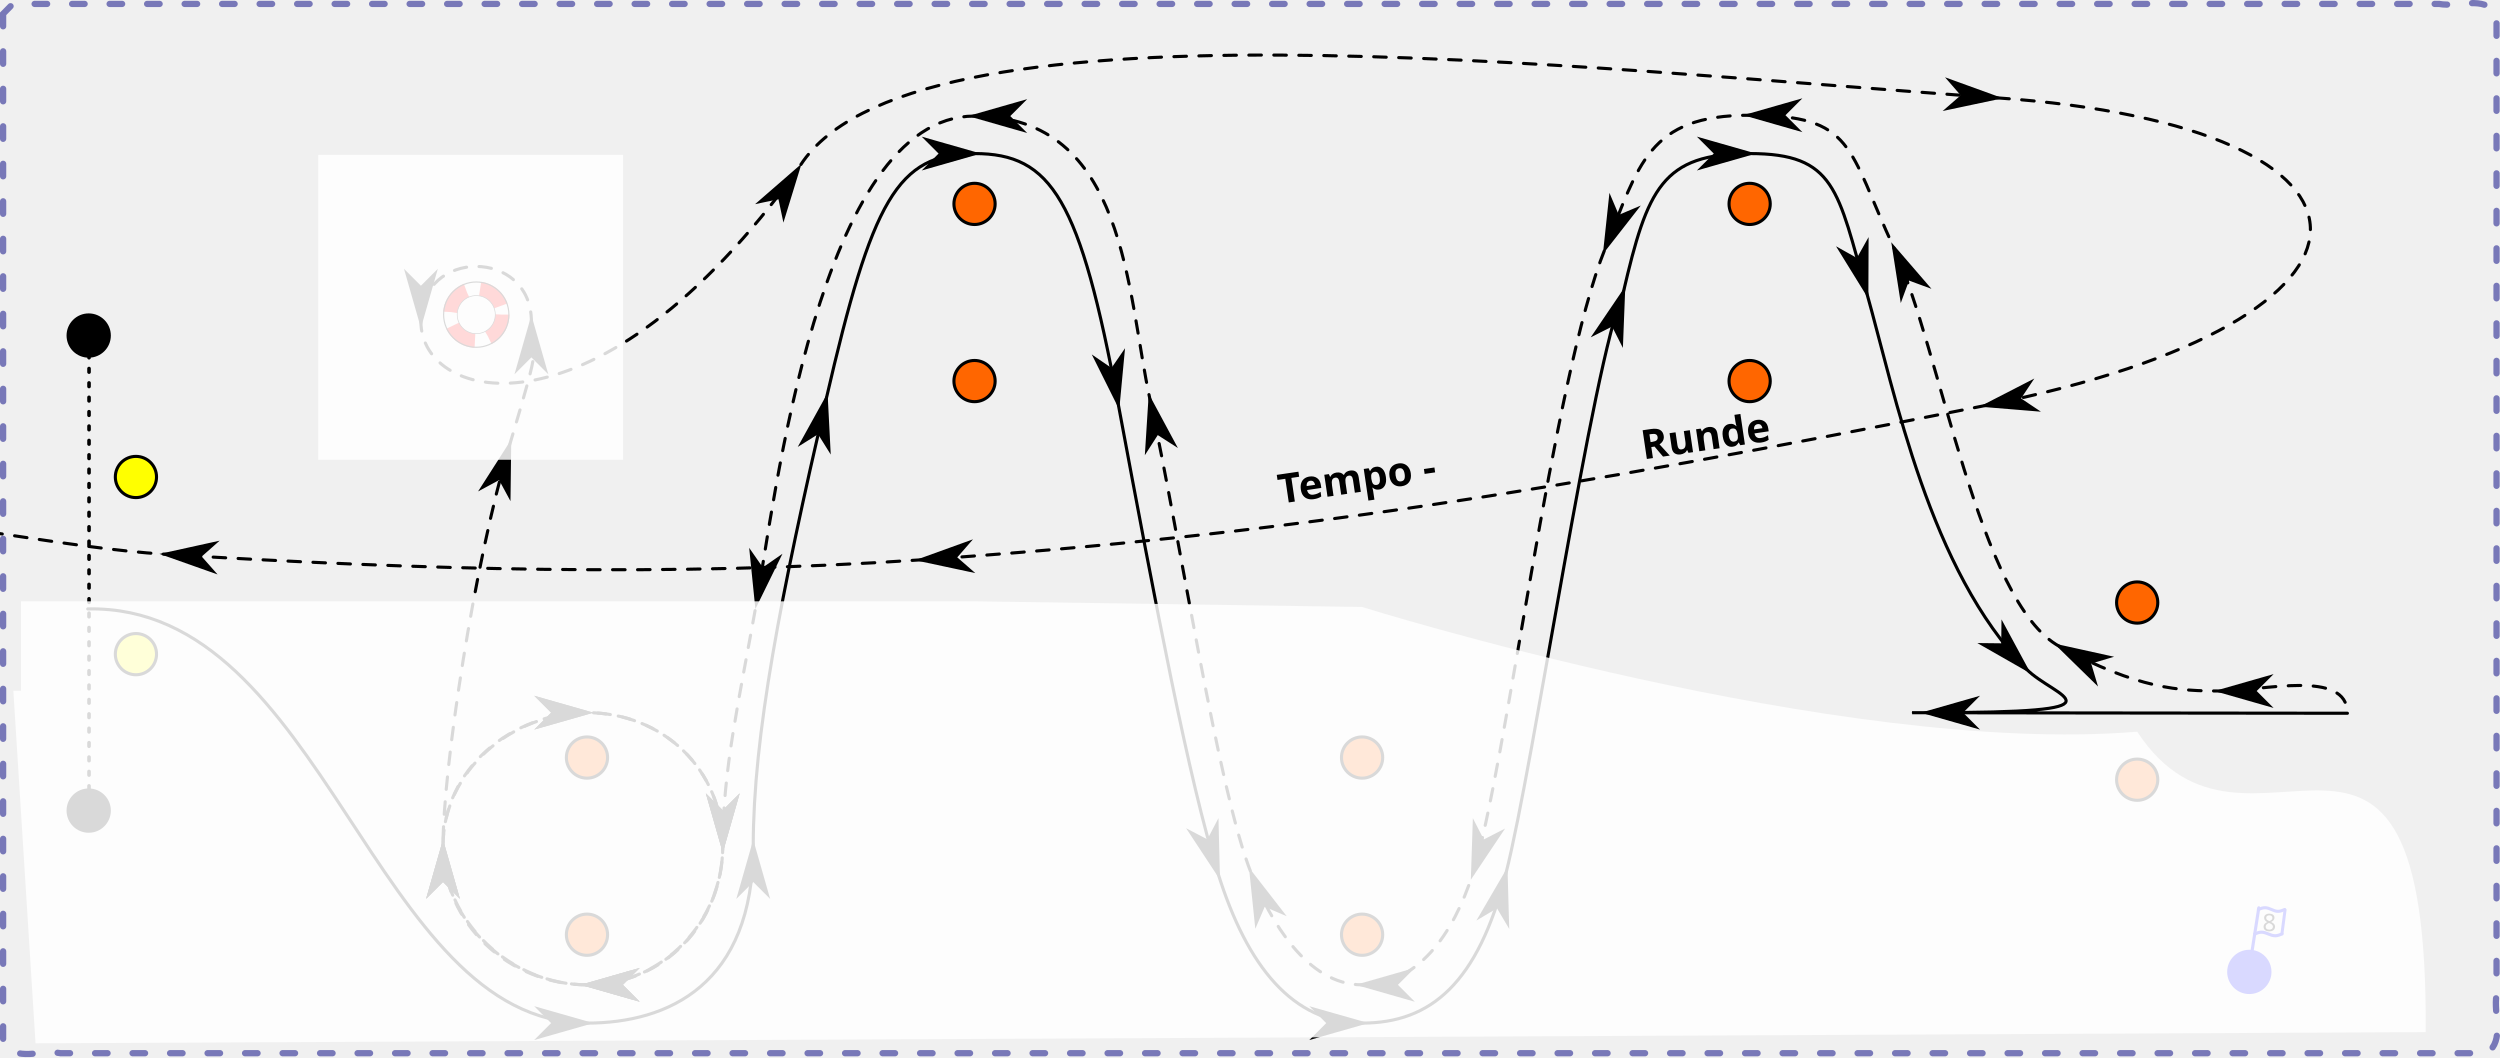
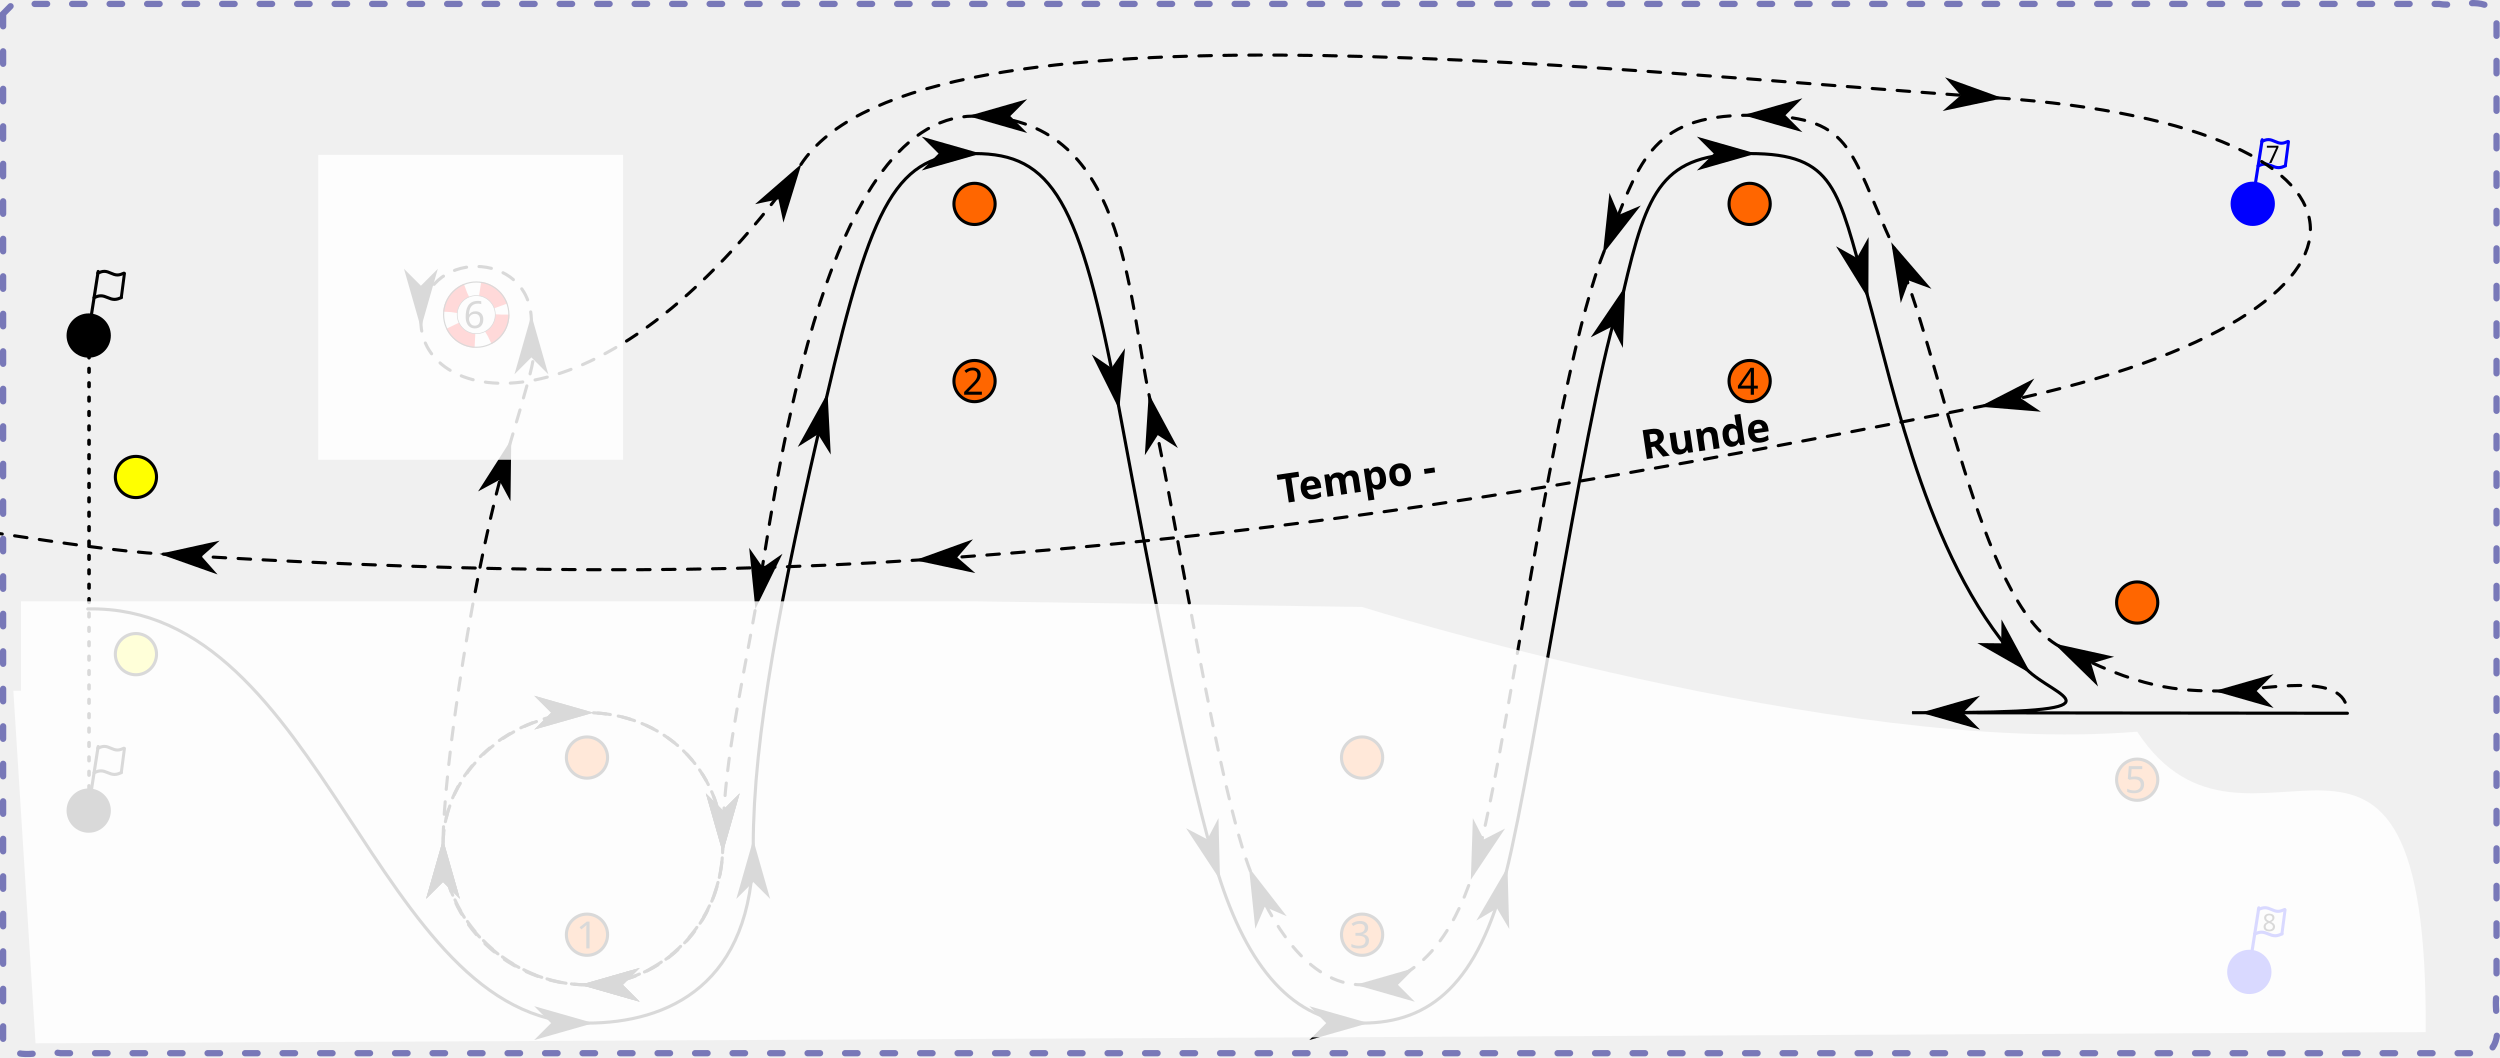
<svg xmlns="http://www.w3.org/2000/svg" version="1.0" id="svg3641" height="360.829" width="853.326" style="enable-background:new" xml:space="preserve">
  <defs id="arrows">
    <marker id="RazorWire" refX="0" refY="0" orient="auto" style="overflow:visible">
      <path id="path5527" style="fill:#34ff00;fill-opacity:1;fill-rule:evenodd;stroke:#34ff00;stroke-width:0.085pt;stroke-opacity:1" d="M 0.019,-0.632 V 0.595 L -6.621,2.568 H 9.113 L 2.979,0.595 V -0.632 L 9.166,-2.472 H -6.594 Z" />
    </marker>
    <marker orient="auto" refY="0" refX="0" id="Scissors" style="overflow:visible">
      <path id="schere" d="M 9.696,-3.847 C 8.661,-5.095 6.794,-5.052 5.4,-4.515 l -8.76,3.283 c -2.548,-1.394 -5.065,-0.995 -5.065,-1.673 0,-0.53 0.487,-0.414 0.414,-1.795 -0.07,-1.326 -1.454,-2.307 -2.763,-2.22 -1.309,-0.008 -2.666,0.995 -2.678,2.379 -0.098,1.393 1.074,2.688 2.461,2.779 1.624,0.242 4.499,-0.742 5.848,1.676 C -6.148,1.766 -7.931,1.771 -9.543,1.679 -10.882,1.602 -12.489,1.985 -13.128,3.301 c -0.617,1.261 -0.012,3.056 1.405,3.442 1.43,0.525 3.393,-0.138 3.733,-1.782 0.262,-1.267 -0.635,-1.862 -0.291,-2.322 0.26,-0.347 1.91,-0.146 4.85,-1.466 L 6.055,4.515 C 7.253,4.85 8.718,4.839 9.78,3.66 L -0.055,-0.057 Z M -9.832,-5.874 c 1.381,0.771 1.268,2.862 -0.167,3.268 -1.298,0.452 -2.956,-0.81 -2.542,-2.216 0.242,-1.154 1.764,-1.579 2.709,-1.052 z m 0.06,8.552 c 1.441,0.532 1.196,2.97 -0.269,3.298 -0.972,0.337 -2.361,-0.148 -2.459,-1.293 -0.189,-1.392 1.446,-2.65 2.728,-2.005 z" style="fill:#34ff00;fill-opacity:1;stroke:#34ff00;stroke-width:1.067;stroke-opacity:1" />
    </marker>
    <marker orient="auto" refY="0" refX="0" id="Legs" style="overflow:visible">
      <g id="g5494" transform="scale(-0.7)" style="fill:#34ff00;fill-opacity:1;stroke:#34ff00;stroke-opacity:1">
        <g id="g5496" transform="matrix(0,-1,-1,0,22.0892,22.73484)" style="fill:#34ff00;fill-opacity:1;stroke:#34ff00;stroke-opacity:1">
          <path id="path5498" d="m 22.636,22.054 c -7.371,5.036 -2.618,7.047 -6.23,14.339" style="fill:#34ff00;fill-opacity:1;fill-rule:evenodd;stroke:#34ff00;stroke-width:1.067pt;stroke-opacity:1" />
          <path id="path5500" d="m 22.825,21.918 c -1.451,8.904 3.772,9.355 4.805,14.747" style="fill:#34ff00;fill-opacity:1;fill-rule:evenodd;stroke:#34ff00;stroke-width:1.067pt;stroke-opacity:1" />
        </g>
        <path id="path5502" d="m -15.029,-7.181 -0.984,4.313 4.227,-1.305 z" style="fill:#34ff00;fill-opacity:1;fill-rule:evenodd;stroke:#34ff00;stroke-width:1.067pt;stroke-opacity:1" />
        <path id="path5504" d="m -16.23,4.861 1.999,3.946 2.418,-3.704 z" style="fill:#34ff00;fill-opacity:1;fill-rule:evenodd;stroke:#34ff00;stroke-width:1.067pt;stroke-opacity:1" />
      </g>
    </marker>
    <linearGradient id="linearGradient5477">
      <stop style="stop-color:#57e307;stop-opacity:1;" offset="0" id="stop5479" />
    </linearGradient>
    <marker style="overflow:visible" id="Arrow1Lend" refX="0" refY="0" orient="auto">
      <path style="fill-rule:evenodd;stroke:#000000;stroke-width:0.853pt;marker-start:none" d="M -10.667,0 -14.933,4.267 0,0 -14.933,-4.267 Z" id="path3104" />
    </marker>
    <marker style="overflow:visible" id="Arrow1Lstart" refX="0" refY="0" orient="auto">
      <path style="fill-rule:evenodd;stroke:#000000;stroke-width:0.853pt;marker-start:none" d="M 10.667,0 14.933,-4.267 0,0 14.933,4.267 Z" id="path3282" />
    </marker>
    <marker style="overflow:visible" id="Arrow1Lstart-7" refX="0" refY="0" orient="auto">
      <path style="fill-rule:evenodd;stroke:#000000;stroke-width:0.853pt;marker-start:none" d="M 10.667,0 14.933,-4.267 0,0 14.933,4.267 Z" id="path3282-4" />
    </marker>
    <marker style="overflow:visible" id="Arrow1Lend-6" refX="0" refY="0" orient="auto">
      <path style="fill-rule:evenodd;stroke:#000000;stroke-width:0.853pt;marker-start:none" d="M -10.667,0 -14.933,4.267 0,0 -14.933,-4.267 Z" id="path3104-0" />
    </marker>
  </defs>
  <g transform="translate(-215.4445,-435.3955)" style="display:inline" id="Parcours">
    <defs id="defs2076" />
    <g id="g1" />
    <g id="layer6" style="display:inline">
      <g transform="translate(18.94796,85.04597)" id="Zeitnahme" style="display:inline">
        <g id="g13156" transform="translate(-177.6378,-94.48819)">
          <path style="fill:#000000;fill-opacity:1;stroke:#000000;stroke-width:1.762" d="m 411.087,559.37 c 0,-3.685 -2.986,-6.678 -6.678,-6.678 -3.683,0 -6.678,2.987 -6.678,6.678 0,3.685 2.987,6.678 6.678,6.678 3.685,0 6.678,-2.987 6.678,-6.678 z" id="path13158" />
        </g>
        <g id="g13172" transform="translate(-177.6378,67.66194)">
          <path style="fill:#000000;fill-opacity:1;stroke:#000000;stroke-width:1.762" d="m 411.087,559.37 c 0,-3.685 -2.986,-6.678 -6.678,-6.678 -3.683,0 -6.678,2.987 -6.678,6.678 0,3.685 2.987,6.678 6.678,6.678 3.685,0 6.678,-2.987 6.678,-6.678 z" id="path13174" />
        </g>
        <path style="fill:none;stroke:#000000;stroke-width:1.228;stroke-linecap:round;stroke-linejoin:miter;stroke-miterlimit:4;stroke-dasharray:1.228, 3.684;stroke-dashoffset:0;stroke-opacity:1" d="m 226.886,466.315 c 0,23.379 0,46.759 0,70.138 0,19.991 0,67.885 0,87.271" id="path14169" />
      </g>
      <g transform="translate(113.4362,157.2769)" id="Tor1" style="display:inline;fill:#ff6600">
        <path style="fill:#ff6600;stroke:#000000;stroke-width:1.056" d="m 309.393,536.693 c 0,-3.883 -3.149,-7.032 -7.031,-7.032 -3.881,0 -7.031,3.148 -7.031,7.032 0,3.883 3.15,7.031 7.031,7.031 3.882,0 7.031,-3.147 7.031,-7.031 z" id="Tor1_innen" />
        <path style="fill:#ff6600;stroke:#000000;stroke-width:1.056" d="m 309.393,597.166 c 0,-3.883 -3.149,-7.032 -7.031,-7.032 -3.881,0 -7.031,3.148 -7.031,7.032 0,3.883 3.15,7.031 7.031,7.031 3.882,0 7.031,-3.147 7.031,-7.031 z" id="Tor1_aussen" />
      </g>
      <g transform="translate(226.8221,-31.69941)" id="Tor2" style="display:inline;fill:#ff6600">
        <path style="fill:#ff6600;stroke:#000000;stroke-width:1.056" d="m 328.291,536.693 c 0,-3.883 -3.149,-7.032 -7.031,-7.032 -3.881,0 -7.031,3.148 -7.031,7.032 0,3.883 3.15,7.031 7.031,7.031 3.882,0 7.031,-3.147 7.031,-7.031 z" id="Tor2_aussen" />
        <path style="fill:#ff6600;stroke:#000000;stroke-width:1.056" d="m 328.291,597.166 c 0,-3.883 -3.149,-7.032 -7.031,-7.032 -3.881,0 -7.031,3.148 -7.031,7.032 0,3.883 3.15,7.031 7.031,7.031 3.882,0 7.031,-3.147 7.031,-7.031 z" id="Tor2_innen" />
      </g>
      <g transform="translate(340.2078,157.2769)" id="Tor3" style="display:inline;fill:#ff6600">
        <path style="fill:#ff6600;stroke:#000000;stroke-width:1.056" d="m 347.189,536.693 c 0,-3.883 -3.149,-7.032 -7.031,-7.032 -3.881,0 -7.031,3.148 -7.031,7.032 0,3.883 3.15,7.031 7.031,7.031 3.882,0 7.031,-3.147 7.031,-7.031 z" id="Tor3_innen" />
        <path style="fill:#ff6600;stroke:#000000;stroke-width:1.056" d="m 347.189,597.166 c 0,-3.883 -3.149,-7.032 -7.031,-7.032 -3.881,0 -7.031,3.148 -7.031,7.032 0,3.883 3.15,7.031 7.031,7.031 3.882,0 7.031,-3.147 7.031,-7.031 z" id="Tor3_aussen" />
      </g>
      <g transform="translate(453.5935,-31.69941)" id="Tor4" style="display:inline;fill:#ff6600">
        <path style="fill:#ff6600;stroke:#000000;stroke-width:1.056" d="m 366.086,536.693 c 0,-3.883 -3.149,-7.032 -7.031,-7.032 -3.881,0 -7.031,3.148 -7.031,7.032 0,3.883 3.15,7.031 7.031,7.031 3.882,0 7.031,-3.147 7.031,-7.031 z" id="Tor4_aussen" />
        <path style="fill:#ff6600;stroke:#000000;stroke-width:1.056" d="m 366.086,597.166 c 0,-3.883 -3.149,-7.032 -7.031,-7.032 -3.881,0 -7.031,3.148 -7.031,7.032 0,3.883 3.15,7.031 7.031,7.031 3.882,0 7.031,-3.147 7.031,-7.031 z" id="Tor4_innen" />
      </g>
      <g transform="translate(566.9793,104.3635)" id="Tor5" style="display:inline;fill:#ff6600">
        <path style="fill:#ff6600;stroke:#000000;stroke-width:1.056" d="m 384.984,536.693 c 0,-3.883 -3.149,-7.032 -7.031,-7.032 -3.881,0 -7.031,3.148 -7.031,7.032 0,3.883 3.15,7.031 7.031,7.031 3.882,0 7.031,-3.147 7.031,-7.031 z" id="Tor5_oben" />
        <path style="fill:#ff6600;stroke:#000000;stroke-width:1.056" d="m 384.984,597.166 c 0,-3.883 -3.149,-7.032 -7.031,-7.032 -3.881,0 -7.031,3.148 -7.031,7.032 0,3.883 3.15,7.031 7.031,7.031 3.882,0 7.031,-3.147 7.031,-7.031 z" id="Tor5_unten" />
      </g>
      <g transform="translate(18.94796,138.3793)" id="Schikane" style="display:inline">
        <g style="fill:none" id="Ring">
          <ellipse id="path8826" style="fill:none;stroke:#ff0000;stroke-width:4.821;stroke-linecap:butt;stroke-linejoin:round;stroke-miterlimit:4;stroke-dasharray:9.643, 4.821;stroke-dashoffset:0;stroke-opacity:1" cx="359.055" cy="404.409" rx="8.928" ry="8.928" />
          <ellipse style="display:inline;fill:none;stroke:#000000;stroke-width:0.229;stroke-linecap:round;stroke-linejoin:round;stroke-miterlimit:4;stroke-dasharray:none;stroke-dashoffset:0;stroke-opacity:1" id="path3620" cx="359.055" cy="404.409" rx="6.5" ry="6.5" />
          <ellipse style="display:inline;fill:none;stroke:#000000;stroke-width:0.393;stroke-linecap:round;stroke-linejoin:round;stroke-miterlimit:4;stroke-dasharray:none;stroke-dashoffset:0;stroke-opacity:1" id="path2733" cx="359.055" cy="404.409" rx="11.142" ry="11.142" />
        </g>
      </g>
      <g transform="translate(-40.52031,61.51377)" id="Start+Ziel" style="display:inline">
        <path style="fill:#ffff00;stroke:#000000;stroke-width:1.056" d="m 309.393,536.693 c 0,-3.883 -3.149,-7.032 -7.031,-7.032 -3.881,0 -7.031,3.148 -7.031,7.032 0,3.883 3.15,7.031 7.031,7.031 3.882,0 7.031,-3.147 7.031,-7.031 z" id="Tor1_innen-7" />
        <path style="fill:#ffff00;stroke:#000000;stroke-width:1.056" d="m 309.393,597.166 c 0,-3.883 -3.149,-7.032 -7.031,-7.032 -3.881,0 -7.031,3.148 -7.031,7.032 0,3.883 3.15,7.031 7.031,7.031 3.882,0 7.031,-3.147 7.031,-7.031 z" id="Tor1_aussen-3" />
      </g>
    </g>
  </g>
+   <g transform="translate(-215.4445,-435.3955)" style="display:inline" id="ParcoursLabel">
+     <defs id="defs2832" />
+     <g id="g3113" style="display:inline">
+       <text xml:space="preserve" style="font-style:normal;font-weight:normal;font-size:12.8px;line-height:0%;font-family:'Arial Black';display:inline;fill:#000000;fill-opacity:1;stroke:none;stroke-width:1.067" x="373.691" y="547.37" id="text3034">
+         <tspan id="tspan3032" x="373.691" y="547.37" style="font-size:12.8px;line-height:1.25;stroke-width:1.067">6</tspan>
+       </text>
+       <text xml:space="preserve" style="font-style:normal;font-weight:normal;font-size:12.8px;line-height:0%;font-family:'Arial Black';display:inline;fill:#000000;fill-opacity:1;stroke:none;stroke-width:1.067" x="412.13" y="759.102" id="text3038">
+         <tspan id="tspan3036" x="412.13" y="759.102" style="font-size:12.8px;line-height:1.25;stroke-width:1.067">1</tspan>
+       </text>
+       <text xml:space="preserve" style="font-style:normal;font-weight:normal;font-size:12.8px;line-height:0%;font-family:'Arial Black';display:inline;fill:#000000;fill-opacity:1;stroke:none;stroke-width:1.067" x="808.383" y="570.125" id="text3042">
+         <tspan id="tspan3040" x="808.383" y="570.125" style="font-size:12.8px;line-height:1.25;stroke-width:1.067">4</tspan>
+       </text>
+       <text xml:space="preserve" style="font-style:normal;font-weight:normal;font-size:12.8px;line-height:0%;font-family:'Arial Black';display:inline;fill:#000000;fill-opacity:1;stroke:none;stroke-width:1.067" x="940.704" y="706.032" id="text3046">
+         <tspan id="tspan3044" x="940.704" y="706.032" style="font-size:12.8px;line-height:1.25;stroke-width:1.067">5</tspan>
+       </text>
+       <text xml:space="preserve" style="font-style:normal;font-weight:normal;font-size:12.8px;line-height:0%;font-family:'Arial Black';display:inline;fill:#000000;fill-opacity:1;stroke:none;stroke-width:1.067" x="676.131" y="759.024" id="text3050">
+         <tspan id="tspan3048" x="676.131" y="759.024" style="font-size:12.8px;line-height:1.25;stroke-width:1.067">3</tspan>
+       </text>
+       <g transform="translate(579.9631,-35.51099)" id="g3068" style="display:inline">
+         <path id="path3052" d="m 411.087,540.472 c 0,-3.685 -2.986,-6.678 -6.678,-6.678 -3.683,0 -6.678,2.987 -6.678,6.678 0,3.685 2.987,6.678 6.678,6.678 3.685,0 6.678,-2.987 6.678,-6.678 z" style="fill:#0000ff;fill-opacity:1;stroke:#0000ff;stroke-width:1.762" />
+         <g style="stroke:#0000ff" id="g3062">
+           <path id="path3054" d="m 407.511,519.18 c 0.372,-0.161 0.745,-0.325 1.117,-0.438 0.372,-0.114 0.744,-0.181 1.117,-0.181 0.372,0 0.744,0.063 1.117,0.181 0.372,0.113 0.744,0.273 1.116,0.438 0.369,0.16 0.745,0.321 1.117,0.434 0.369,0.114 0.745,0.181 1.117,0.181 0.368,0 0.745,-0.064 1.117,-0.181 0.368,-0.113 0.744,-0.274 1.117,-0.434" style="fill:none;stroke:#0000ff;stroke-width:1.052;stroke-linecap:round;stroke-linejoin:round" />
+           <path id="path3056" d="m 407.643,518.601 -2.7,17.3 v 0.258 0" style="fill:none;stroke:#0000ff;stroke-width:1.067;stroke-linecap:round;stroke-linejoin:round" />
+           <path id="path3058" d="m 406.246,527.522 c 0.384,-0.158 0.775,-0.317 1.163,-0.429 0.383,-0.113 0.775,-0.179 1.163,-0.179 0.383,0 0.774,0.062 1.163,0.179 0.387,0.112 0.774,0.271 1.163,0.429 0.387,0.159 0.774,0.317 1.162,0.433 0.388,0.109 0.775,0.175 1.163,0.175 0.388,0 0.775,-0.062 1.163,-0.175 0.387,-0.112 0.775,-0.271 1.163,-0.433" style="fill:none;stroke:#0000ff;stroke-width:1.067;stroke-linecap:round;stroke-linejoin:round" />
+           <path id="path3060" d="m 416.604,519.31 -1.039,7.969 v 0.12 0" style="fill:none;stroke:#0000ff;stroke-width:1.024;stroke-linecap:round" />
+         </g>
+         <text xml:space="preserve" style="font-style:normal;font-weight:normal;font-size:12.8px;line-height:0%;font-family:'Arial Black';fill:#000000;fill-opacity:1;stroke:none;stroke-width:1.067" x="408.873" y="526.543" id="text3066">
+           <tspan id="tspan3064" x="408.873" y="526.543" style="font-size:8.242px;line-height:1.25;stroke-width:1.067">7</tspan>
+         </text>
+       </g>
+       <text xml:space="preserve" style="font-style:normal;font-weight:normal;font-size:12.8px;line-height:0%;font-family:'Arial Black';display:inline;fill:#000000;fill-opacity:1;stroke:none;stroke-width:1.067" x="543.926" y="570.125" id="text3090">
+         <tspan id="tspan3088" x="543.926" y="570.125" style="font-size:12.8px;line-height:1.25;stroke-width:1.067">2</tspan>
+       </text>
+       <g id="g3100">
+         <path id="path3092" d="m 248.821,528.636 c 0.372,-0.161 0.745,-0.325 1.117,-0.438 0.372,-0.114 0.744,-0.181 1.117,-0.181 0.372,0 0.744,0.063 1.117,0.181 0.372,0.113 0.744,0.273 1.116,0.438 0.369,0.16 0.745,0.321 1.117,0.434 0.369,0.114 0.745,0.181 1.117,0.181 0.368,0 0.745,-0.064 1.117,-0.181 0.368,-0.113 0.744,-0.274 1.117,-0.434" style="display:inline;fill:none;stroke:#000000;stroke-width:1.052;stroke-linecap:round;stroke-linejoin:round" />
+         <path id="path3094" d="m 248.953,528.057 -2.7,17.3 v 0.258 0" style="display:inline;fill:none;stroke:#000000;stroke-width:1.067;stroke-linecap:round;stroke-linejoin:round" />
+         <path id="path3096" d="m 247.556,536.977 c 0.384,-0.158 0.775,-0.317 1.163,-0.429 0.383,-0.113 0.775,-0.179 1.163,-0.179 0.383,0 0.774,0.062 1.163,0.179 0.387,0.112 0.774,0.271 1.163,0.429 0.387,0.159 0.774,0.317 1.162,0.433 0.388,0.109 0.775,0.175 1.163,0.175 0.388,0 0.775,-0.062 1.163,-0.175 0.387,-0.112 0.775,-0.271 1.163,-0.433" style="display:inline;fill:none;stroke:#000000;stroke-width:1.067;stroke-linecap:round;stroke-linejoin:round" />
+         <path id="path3098" d="m 257.914,528.766 -1.039,7.969 v 0.12 0" style="display:inline;fill:none;stroke:#000000;stroke-width:1.024;stroke-linecap:round" />
+       </g>
+       <g id="g3111">
+         <path id="path3102" d="m 248.821,690.786 c 0.372,-0.161 0.745,-0.325 1.117,-0.438 0.372,-0.114 0.744,-0.181 1.117,-0.181 0.372,0 0.744,0.063 1.117,0.181 0.372,0.113 0.744,0.273 1.116,0.438 0.369,0.16 0.745,0.321 1.117,0.434 0.369,0.114 0.745,0.181 1.117,0.181 0.368,0 0.745,-0.064 1.117,-0.181 0.368,-0.113 0.744,-0.274 1.117,-0.434" style="display:inline;fill:none;stroke:#000000;stroke-width:1.052;stroke-linecap:round;stroke-linejoin:round" />
+         <path id="path3105" d="m 248.953,690.207 -2.7,17.3 v 0.258 0" style="display:inline;fill:none;stroke:#000000;stroke-width:1.067;stroke-linecap:round;stroke-linejoin:round" />
+         <path id="path3107" d="m 247.556,699.127 c 0.384,-0.158 0.775,-0.317 1.163,-0.429 0.383,-0.113 0.775,-0.179 1.163,-0.179 0.383,0 0.774,0.062 1.163,0.179 0.387,0.112 0.774,0.271 1.163,0.429 0.387,0.159 0.774,0.317 1.162,0.433 0.388,0.109 0.775,0.175 1.163,0.175 0.388,0 0.775,-0.062 1.163,-0.175 0.387,-0.112 0.775,-0.271 1.163,-0.433" style="display:inline;fill:none;stroke:#000000;stroke-width:1.067;stroke-linecap:round;stroke-linejoin:round" />
+         <path id="path3109" d="m 257.914,690.916 -1.039,7.969 v 0.12 0" style="display:inline;fill:none;stroke:#000000;stroke-width:1.024;stroke-linecap:round" />
+       </g>
+     </g>
+   </g>
  <g transform="translate(363.3543,-208.7303)" id="SpeedbojeKlasse7" style="display:inline;enable-background:new">
    <path id="path2174" d="m 411.087,540.472 c 0,-3.685 -2.986,-6.678 -6.678,-6.678 -3.683,0 -6.678,2.987 -6.678,6.678 0,3.685 2.987,6.678 6.678,6.678 3.685,0 6.678,-2.987 6.678,-6.678 z" style="fill:#0000ff;fill-opacity:1;stroke:#0000ff;stroke-width:1.762" />
    <g style="fill:none;stroke:#0000ff" id="g2184">
      <path id="path2176" d="m 407.511,519.18 c 0.372,-0.161 0.745,-0.325 1.117,-0.438 0.372,-0.114 0.744,-0.181 1.117,-0.181 0.372,0 0.744,0.063 1.117,0.181 0.372,0.113 0.744,0.273 1.116,0.438 0.369,0.16 0.745,0.321 1.117,0.434 0.369,0.114 0.745,0.181 1.117,0.181 0.368,0 0.745,-0.064 1.117,-0.181 0.368,-0.113 0.744,-0.274 1.117,-0.434" style="fill:none;stroke:#0000ff;stroke-width:1.052;stroke-linecap:round;stroke-linejoin:round" />
      <path id="path2178" d="m 407.643,518.601 -2.7,17.3 v 0.258 0" style="fill:none;stroke:#0000ff;stroke-width:1.067;stroke-linecap:round;stroke-linejoin:round" />
      <path id="path2180" d="m 406.246,527.522 c 0.384,-0.158 0.775,-0.317 1.163,-0.429 0.383,-0.113 0.775,-0.179 1.163,-0.179 0.383,0 0.774,0.062 1.163,0.179 0.387,0.112 0.774,0.271 1.163,0.429 0.387,0.159 0.774,0.317 1.162,0.433 0.388,0.109 0.775,0.175 1.163,0.175 0.388,0 0.775,-0.062 1.163,-0.175 0.387,-0.112 0.775,-0.271 1.163,-0.433" style="fill:none;stroke:#0000ff;stroke-width:1.067;stroke-linecap:round;stroke-linejoin:round" />
      <path id="path2182" d="m 416.604,519.31 -1.039,7.969 v 0.12 0" style="fill:none;stroke:#0000ff;stroke-width:1.024;stroke-linecap:round" />
    </g>
    <text xml:space="preserve" style="font-style:normal;font-weight:normal;font-size:12.8px;line-height:0%;font-family:'Arial Black';fill:#000000;fill-opacity:1;stroke:none;stroke-width:1.067" x="408.873" y="526.543" id="text2188">
      <tspan id="tspan2186" x="408.873" y="526.543" style="font-size:8.242px;line-height:1.25;stroke-width:1.067">8</tspan>
    </text>
  </g>
  <g transform="translate(-215.4445,-435.3955)" style="display:inline" id="Klasse5_Moewe">
    <path id="path259" d="m 169.627,612.629 c 24.841,0 68.145,9.845 102.468,11.968 85.802,5.307 172.126,7.751 257.892,1.876 122.085,-8.362 215.673,-23.317 363.309,-52.7 147.636,-29.384 146.53,-95.048 3.596,-104.994 -142.934,-9.946 -373.152,-37.058 -409.067,24.368 -68.294,94.744 -128.713,79.877 -128.713,52.004 0,-25.079 37.712,-25.079 37.712,0 0,15.274 4.503,2.236 -7.509,42.396 -12.012,40.159 -22.661,110.333 -22.663,136.631 -0.002,25.87 23.429,47.369 49.146,47.369 25.717,0 46.349,-21 46.349,-47.333 0,-26.333 -20.632,-45.56 -46.349,-45.56 -25.717,0 -49.143,19.227 -49.143,45.525 0,26.298 23.427,47.369 49.143,47.369 25.717,0 46.349,-21.463 46.349,-47.369 0,-25.906 5.538,-49.682 11.52,-83.061 5.976,-33.345 21.319,-166.104 74.385,-166.104 52,0 51.944,60.216 59.962,96.944 10.26,46.997 23.2,133.323 34.557,161.613 6.376,15.882 18.898,37.977 37.795,37.977 18.898,0 31.048,-16.998 37.795,-37.977 11.287,-35.09 27.171,-168.907 45.228,-213.498 11.465,-28.313 14.471,-45.349 49.261,-45.349 35.856,0 33.335,10.943 49.263,45.349 15.928,34.406 28.897,121.045 56.564,136.008 26.846,14.518 40.856,15.184 55.013,15.184 13.99,0 43.19,-7.596 43.19,7.587" style="display:inline;fill:none;stroke:#000000;stroke-width:1.066;stroke-linecap:round;stroke-linejoin:round;stroke-miterlimit:4;stroke-dasharray:4.263, 4.263;stroke-dashoffset:0;stroke-opacity:1;marker-start:none;marker-mid:url(#Arrow1Lstart);marker-end:none" />
    <path id="path261" d="m 1016.681,678.851 c 0,0 -181.32,-0.198 -143.404,-0.198 71.653,0 43.372,-5.128 33.803,-14.92 -33.088,-33.861 -44.668,-93.599 -54.502,-128.504 -9.872,-35.04 -10.65,-47.416 -39.929,-47.416 -29.812,0 -34.872,11.88 -43.129,47.416 -10.508,24.401 -30.555,161.066 -40.073,198.341 -9.518,37.275 -25.47,51.035 -49.082,51.043 -23.612,0.008 -39.206,-19.304 -49.152,-51.043 -10.037,-32.029 -21.125,-90.799 -34.136,-160.546 -12.974,-69.547 -22.613,-85.209 -49.026,-85.211 -26.413,-0.002 -34.918,15.862 -50.626,83.877 -15.475,67.003 -24.878,114.693 -24.878,152.523 0,47.333 -29.123,60.4 -56.749,60.4 -72.934,0 -89.356,-143.019 -170.394,-141.372" style="display:inline;fill:none;stroke:#000000;stroke-width:1.067;stroke-linecap:round;stroke-linejoin:round;stroke-miterlimit:4;stroke-dashoffset:0;stroke-opacity:1;marker-start:none;marker-mid:url(#Arrow1Lstart);marker-end:none" />
    <path id="path2924" d="m 462.148,724.213 c 0,-26.333 -20.632,-45.56 -46.349,-45.56 -25.717,0 -49.143,19.827 -49.143,45.56 0,26.47 22.661,47.333 49.143,47.333 26.47,0 46.349,-21.463 46.349,-47.333 z" style="display:inline;fill:none;stroke:#000000;stroke-width:1.067;stroke-linecap:round;stroke-linejoin:round;stroke-miterlimit:4;stroke-dasharray:4.267, 4.267;stroke-dashoffset:3.8;stroke-opacity:1;marker-start:none;marker-mid:url(#Arrow1Lstart);marker-end:none" />
    <text id="text263" y="876.114" x="243.389" style="font-style:normal;font-weight:normal;font-size:12.8px;line-height:0%;font-family:Verdana;display:inline;fill:#000000;fill-opacity:1;stroke:none;stroke-width:1.067" xml:space="preserve">
      <tspan id="tspan265" y="876.114" x="243.389" style="font-size:19.2px;line-height:1.25;stroke-width:1.067">Ablegen - Startlinie - in den Parcours, d.h. außen um die Tore 1 - 2 - 3 - 4 -</tspan>
      <tspan id="tspan267" y="900.114" x="243.389" style="font-size:19.2px;line-height:1.25;stroke-width:1.067">rückwärts durch das Tor 5 - vorwärts wieder in den Parcours, d.h. außen um die Tore</tspan>
      <tspan id="tspan269" y="924.114" x="243.389" style="font-size:19.2px;line-height:1.25;stroke-width:1.067">4 - 3 - 2 - schnelle Umkreisung des Tores 1 (das Tor 1 bleibt an der Steuerbordseite!) -</tspan>
      <tspan id="tspan271" y="948.114" x="243.389" style="font-size:19.2px;line-height:1.25;stroke-width:1.067">Schikane an der Tonne 6 - Temporunde: <tspan id="tspan273" style="font-weight:bold;font-size:19.2px;stroke-width:1.067">außen</tspan> an den Toren 2 und 4, um die</tspan>
      <tspan id="tspan275" y="972.114" x="243.389" style="font-size:19.2px;line-height:1.25;stroke-width:1.067">Tonne 7, <tspan id="tspan277" style="font-weight:bold;font-size:19.2px;stroke-width:1.067">innen</tspan> an den Toren 4 und 2 vorbei - Ziellinie - anlegen.</tspan>
    </text>
    <g transform="rotate(-8.380542,1724.101,1300.632)" id="g279">
      <text xml:space="preserve" style="font-style:normal;font-weight:bold;font-size:12.8px;line-height:0%;font-family:Verdana;fill:#000000;fill-opacity:1;stroke:none;stroke-width:1.067" x="764.899" y="458.537" id="text281">
        <tspan id="tspan283" x="764.899" y="458.537" style="font-size:13.867px;line-height:1.25;stroke-width:1.067">Tempo -</tspan>
      </text>
      <text xml:space="preserve" style="font-style:normal;font-weight:bold;font-size:12.8px;line-height:0%;font-family:Verdana;fill:#000000;fill-opacity:1;stroke:none;stroke-width:1.067" x="889.699" y="461.668" id="text285">
        <tspan id="tspan287" x="889.699" y="461.668" style="font-size:13.867px;line-height:1.25;stroke-width:1.067">Runde</tspan>
      </text>
    </g>
    <text id="text3666" y="328.002" x="595.582" style="font-style:normal;font-weight:normal;font-size:12.8px;line-height:0%;font-family:Verdana;text-align:center;text-anchor:middle;display:inline;fill:#000000;fill-opacity:1;stroke:none;stroke-width:1.067" xml:space="preserve">
      <tspan style="font-weight:bold;font-size:38.4px;line-height:1.25;text-align:center;text-anchor:middle;stroke-width:1.067" y="328.002" x="595.582" id="tspan3668">DMYV-Jugend</tspan>
      <tspan id="tspan3670" style="font-weight:bold;font-size:38.4px;line-height:1.25;text-align:center;text-anchor:middle;stroke-width:1.067" y="376.002" x="595.582">Motorboot-Slalom</tspan>
      <tspan style="font-weight:bold;font-size:38.4px;line-height:1.25;text-align:center;text-anchor:middle;stroke-width:1.067" id="tspan3672" y="424.002" x="595.582">Klasse 5</tspan>
    </text>
    <text transform="rotate(-30.00001)" id="text295" y="483.218" x="-56.18" style="font-style:normal;font-weight:bold;font-size:12.8px;line-height:0%;font-family:Verdana;text-align:center;text-anchor:middle;fill:#000000;fill-opacity:1;stroke:none;stroke-width:1.067" xml:space="preserve">
      <tspan y="483.218" x="-56.18" id="tspan297" style="font-size:29.867px;line-height:1.25;stroke-width:1.067">Möwe-Parcour</tspan>
    </text>
  </g>
  <g id="Export_Area" style="display:inline;opacity:1" transform="translate(-180.8124,-194.4877)">
    <path style="display:inline;opacity:0.5;fill:none;fill-opacity:1;fill-rule:nonzero;stroke:#000080;stroke-width:2.133;stroke-linecap:round;stroke-linejoin:miter;stroke-miterlimit:4;stroke-dasharray:4.267, 8.533;stroke-dashoffset:0;stroke-opacity:1" d="m 181.879,199.201 c 0,117.134 0,234.268 0,351.402 4.38,6.419 13.104,2.145 19.592,3.374 276.059,0 552.117,0 828.176,0 6.295,-4.466 2.103,-13.361 3.309,-19.977 0,-111.6 0,-223.2 0,-334.8 -4.38,-6.419 -13.104,-2.145 -19.592,-3.374 -276.059,0 -552.117,0 -828.176,0 -1.103,1.125 -2.206,2.25 -3.309,3.374 z" id="rect4816" />
    <g id="Alcatraz_2" style="display:inline">
      <path style="display:inline;opacity:0.85;fill:#ffffff;fill-opacity:1;fill-rule:nonzero;stroke:none;stroke-width:2.133;stroke-linecap:round;stroke-linejoin:miter;stroke-miterlimit:4;stroke-dasharray:4.267, 8.533;stroke-dashoffset:0;stroke-opacity:1" d="m 187.969,399.733 v 30.549 h -2.602 l 7.569,120.32 815.853,-3.817 c 0.895,-140.996 -60.538,-44.701 -98.484,-102.551 -101.724,8.455 -264.577,-42.571 -264.577,-42.571 L 513.375,399.733 Z" id="rect5805" />
      <rect style="display:inline;opacity:0.85;fill:#ffffff;fill-opacity:1;fill-rule:nonzero;stroke:none;stroke-width:2.133;stroke-linecap:round;stroke-linejoin:miter;stroke-miterlimit:4;stroke-dasharray:4.267, 8.533;stroke-dashoffset:0;stroke-opacity:1" id="rect6021" width="104.066" height="104.066" x="289.434" y="247.354" />
    </g>
    <g id="g2" />
  </g>
</svg>
